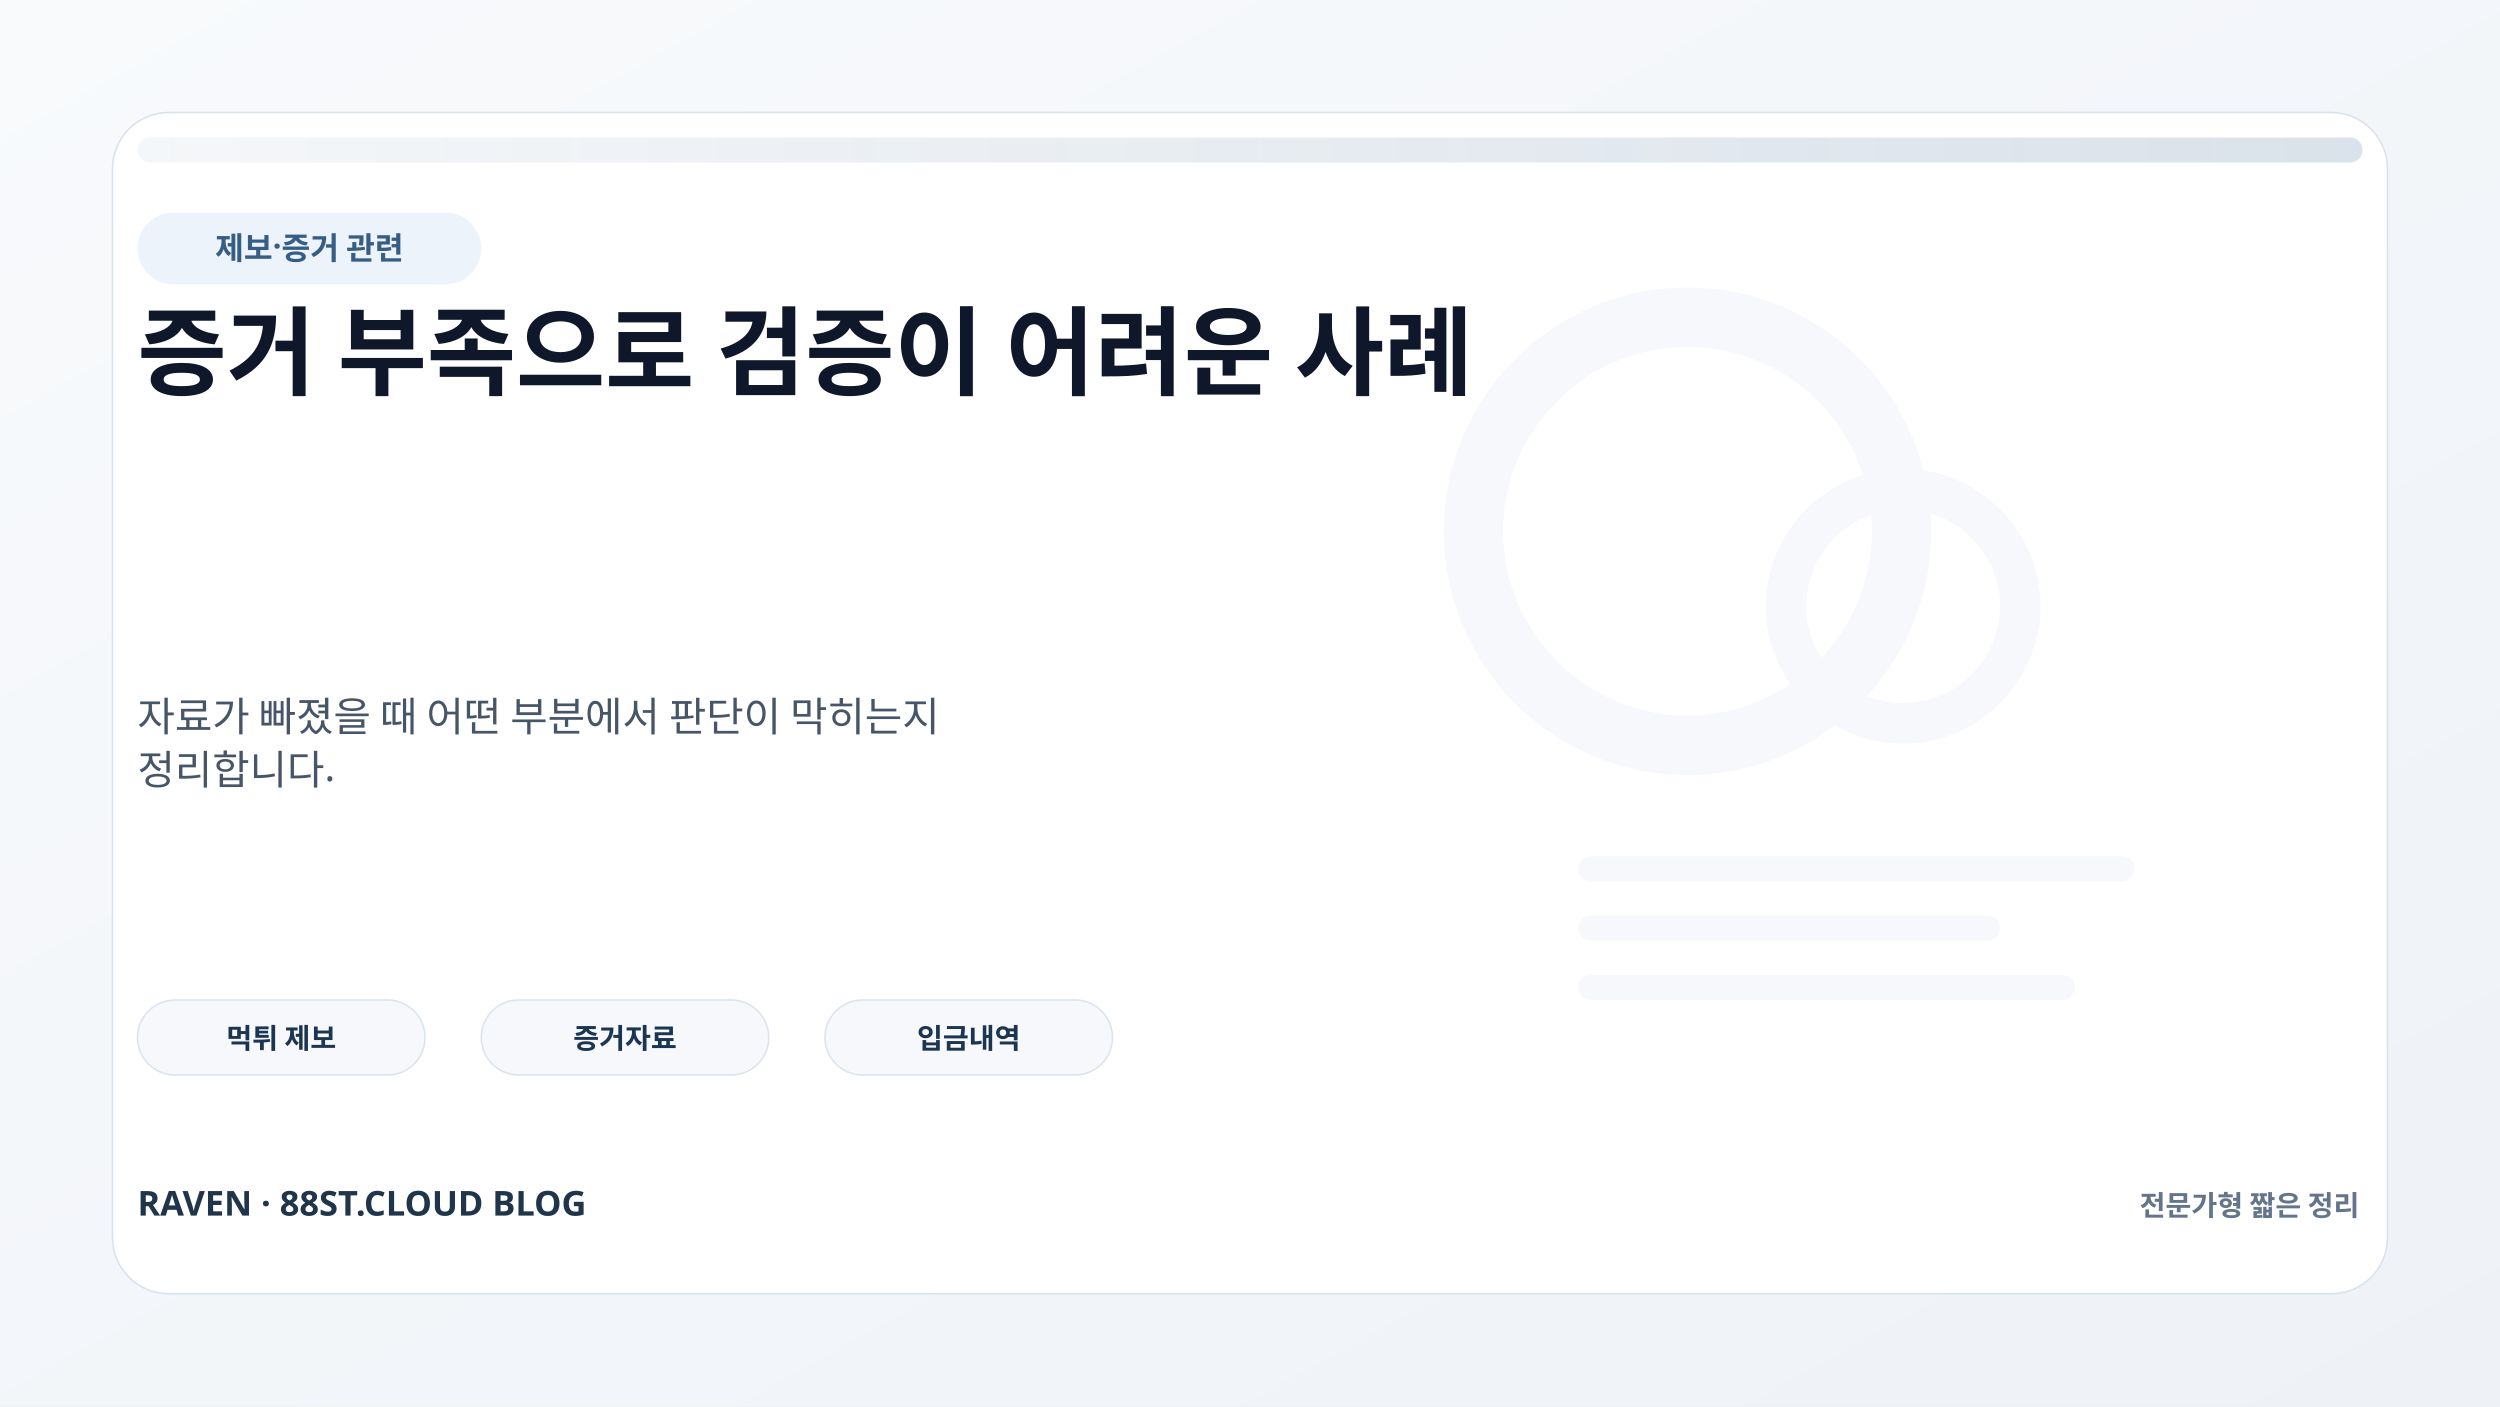
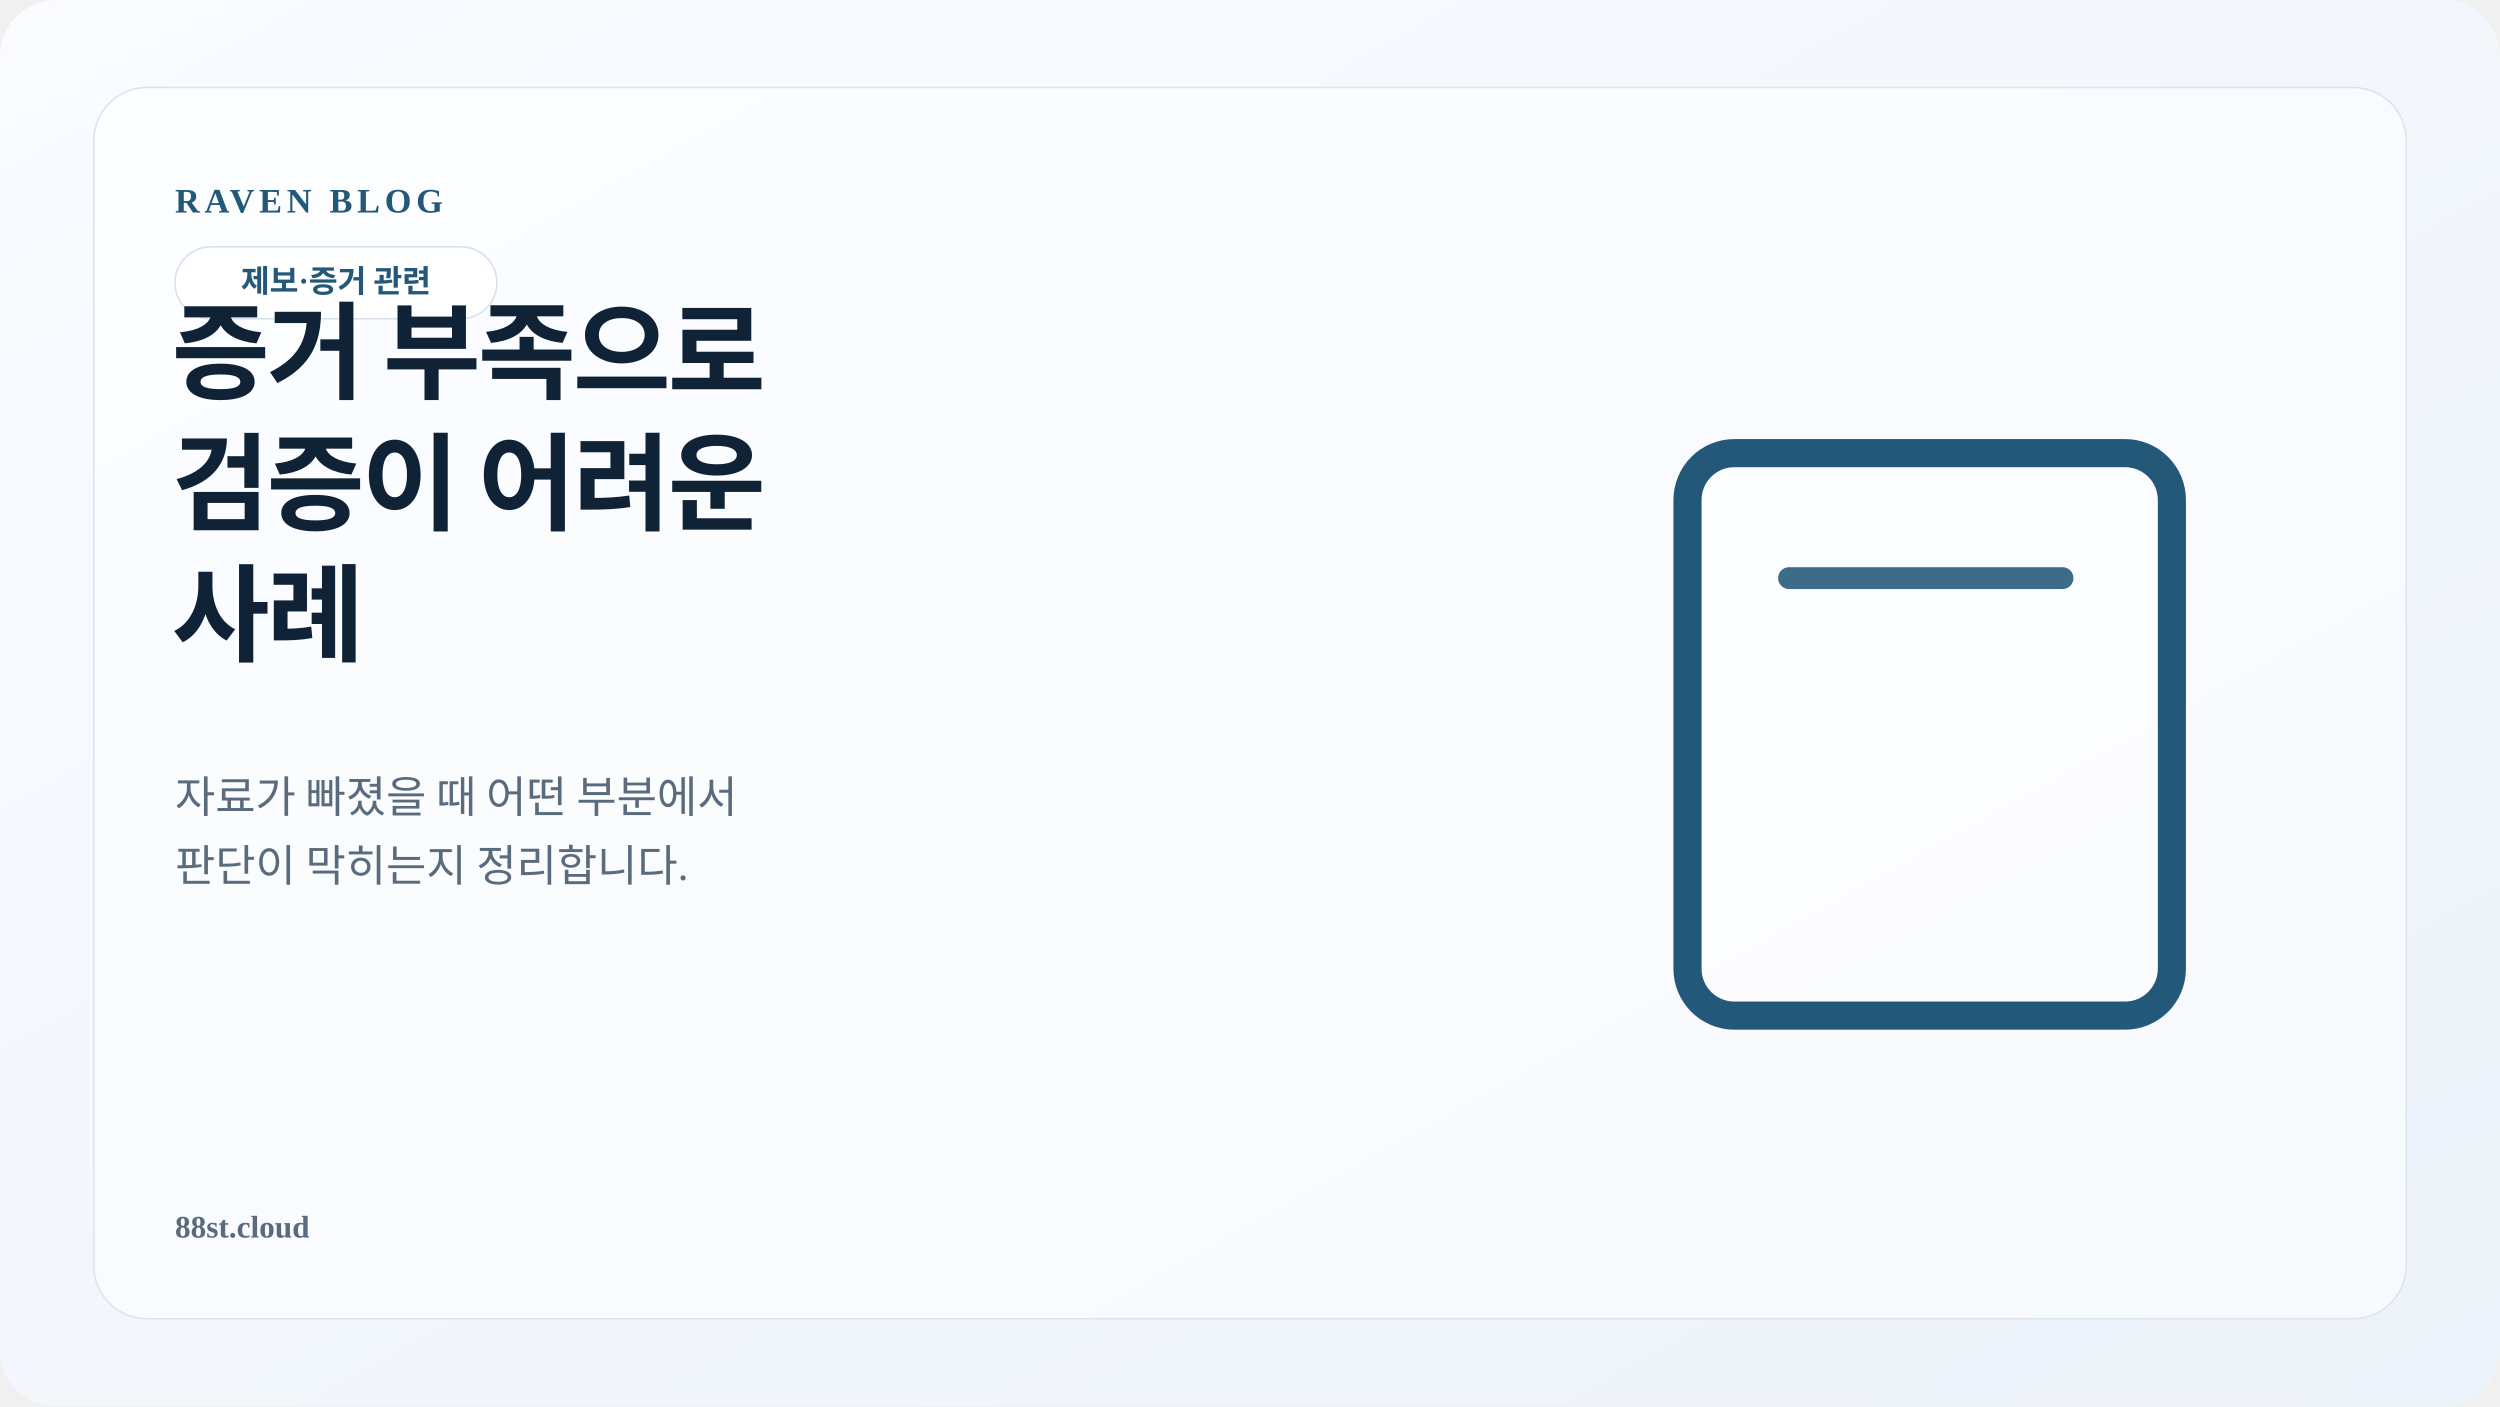
- <svg xmlns="http://www.w3.org/2000/svg" width="1600" height="900" viewBox="0 0 1600 900" role="img" aria-labelledby="t d">
+ <svg xmlns="http://www.w3.org/2000/svg" width="1600" height="900" viewBox="0 0 1600 900">
  <defs>
    <linearGradient id="bg" x1="0" y1="0" x2="1" y2="1">
-       <stop offset="0%" stop-color="#f8fafc" />
-       <stop offset="100%" stop-color="#eef2f7" />
-     </linearGradient>
-     <linearGradient id="line" x1="0" y1="0" x2="1" y2="0">
-       <stop offset="0%" stop-color="#2f5b8a" stop-opacity="0.05" />
-       <stop offset="100%" stop-color="#2f5b8a" stop-opacity="0.18" />
+       <stop offset="0%" stop-color="#f9fbff" />
+       <stop offset="100%" stop-color="#edf3fa" />
    </linearGradient>
  </defs>
-   <rect width="1600" height="900" fill="url(#bg)" />
-   <rect x="72" y="72" width="1456" height="756" rx="36" fill="#ffffff" stroke="#d9e2ec" />
-   <rect x="88" y="88" width="1424" height="16" rx="8" fill="url(#line)" />
-   <g opacity="0.55">
-     <path d="M1080 184c86 0 156 70 156 156s-70 156-156 156-156-70-156-156 70-156 156-156Zm0 38c-65 0-118 53-118 118s53 118 118 118 118-53 118-118-53-118-118-118Z" fill="#eef3f8" />
-     <path d="M1218 300c48 0 88 40 88 88s-40 88-88 88-88-40-88-88 40-88 88-88Zm0 26c-34 0-62 28-62 62s28 62 62 62 62-28 62-62-28-62-62-62Z" fill="#eef3f8" />
-     <rect x="1010" y="548" width="356" height="16" rx="8" fill="#eef3f8" />
-     <rect x="1010" y="586" width="270" height="16" rx="8" fill="#eef3f8" />
-     <rect x="1010" y="624" width="318" height="16" rx="8" fill="#eef3f8" />
-   </g>
-   <g>
-     <rect x="88" y="136" width="220" height="46" rx="23" fill="#edf3fa" />
-     <text x="198" y="166" text-anchor="middle" font-family="Pretendard, Apple SD Gothic Neo, Noto Sans KR, sans-serif" font-size="20" font-weight="700" fill="#365d85">제보·증거 관련</text>
-   </g>
-   <text font-family="Pretendard, Apple SD Gothic Neo, Noto Sans KR, sans-serif" font-size="62" font-weight="800" fill="#0f172a">
-     <tspan x="88" y="248">증거 부족으로 검증이 어려운 사례</tspan>
-   </text>
-   <text font-family="Pretendard, Apple SD Gothic Neo, Noto Sans KR, sans-serif" font-size="26" font-weight="500" fill="#475569">
-     <tspan x="88" y="468">자료가 빠졌을 때 어떤 부분에서 판단이 막히는지</tspan>
-     <tspan x="88" y="502">정리합니다.</tspan>
-   </text>
-   <g transform="translate(88,640)">
-     <rect width="184" height="48" rx="24" fill="#f6f8fb" stroke="#dbe3ec" />
-     <text x="92" y="31" text-anchor="middle" font-family="Pretendard, Apple SD Gothic Neo, Noto Sans KR, sans-serif" font-size="18" font-weight="600" fill="#1c3551">먹튀 제보</text>
-   </g>
-   <g transform="translate(308,640)">
-     <rect width="184" height="48" rx="24" fill="#f6f8fb" stroke="#dbe3ec" />
-     <text x="92" y="31" text-anchor="middle" font-family="Pretendard, Apple SD Gothic Neo, Noto Sans KR, sans-serif" font-size="18" font-weight="600" fill="#1c3551">증거자료</text>
-   </g>
-   <g transform="translate(528,640)">
-     <rect width="184" height="48" rx="24" fill="#f6f8fb" stroke="#dbe3ec" />
-     <text x="92" y="31" text-anchor="middle" font-family="Pretendard, Apple SD Gothic Neo, Noto Sans KR, sans-serif" font-size="18" font-weight="600" fill="#1c3551">입금내역</text>
-   </g>
-   <text x="88" y="778" font-family="Pretendard, Apple SD Gothic Neo, Noto Sans KR, sans-serif" font-size="22" font-weight="700" fill="#20344a">RAVEN · 88ST.CLOUD BLOG</text>
-   <text x="1510" y="778" text-anchor="end" font-family="Pretendard, Apple SD Gothic Neo, Noto Sans KR, sans-serif" font-size="18" font-weight="600" fill="#64748b">전문가형 짧은 정리</text>
+   <rect width="1600" height="900" rx="36" fill="url(#bg)" />
+   <rect x="60" y="56" width="1480" height="788" rx="34" fill="rgba(255,255,255,0.55)" stroke="#dbe4ed" />
+   <text x="112" y="136" font-size="22" font-weight="800" fill="#235878" letter-spacing="3">RAVEN BLOG</text>
+   <rect x="112" y="158" width="206" height="46" rx="23" fill="white" fill-opacity="0.88" stroke="#d7e1eb" />
+   <text x="215" y="187" text-anchor="middle" font-size="20" font-weight="700" fill="#235878">제보·증거 관련</text>
+   <text x="110" y="250" font-size="68" font-weight="800" fill="#102236" letter-spacing="-1.8">증거 부족으로</text>
+   <text x="110" y="334" font-size="68" font-weight="800" fill="#102236" letter-spacing="-1.8">검증이 어려운</text>
+   <text x="110" y="418" font-size="68" font-weight="800" fill="#102236" letter-spacing="-1.8">사례</text>
+   <text x="112" y="520" font-size="28" font-weight="500" fill="#596b7d">자료가 빠졌을 때 어떤 부분에서</text>
+   <text x="112" y="564" font-size="28" font-weight="500" fill="#596b7d">판단이 막히는지 정리합니다.</text>
+   <text x="112" y="792" font-size="20" font-weight="700" fill="#596b7d">88st.cloud</text>
+   <rect x="1080" y="290" width="310" height="360" rx="30" fill="rgba(255,255,255,0.45)" stroke="#235878" stroke-width="18" />
+   <path d="M1145 370 H1320" stroke="#235878" stroke-width="14" stroke-linecap="round" opacity="0.88" />
</svg>
